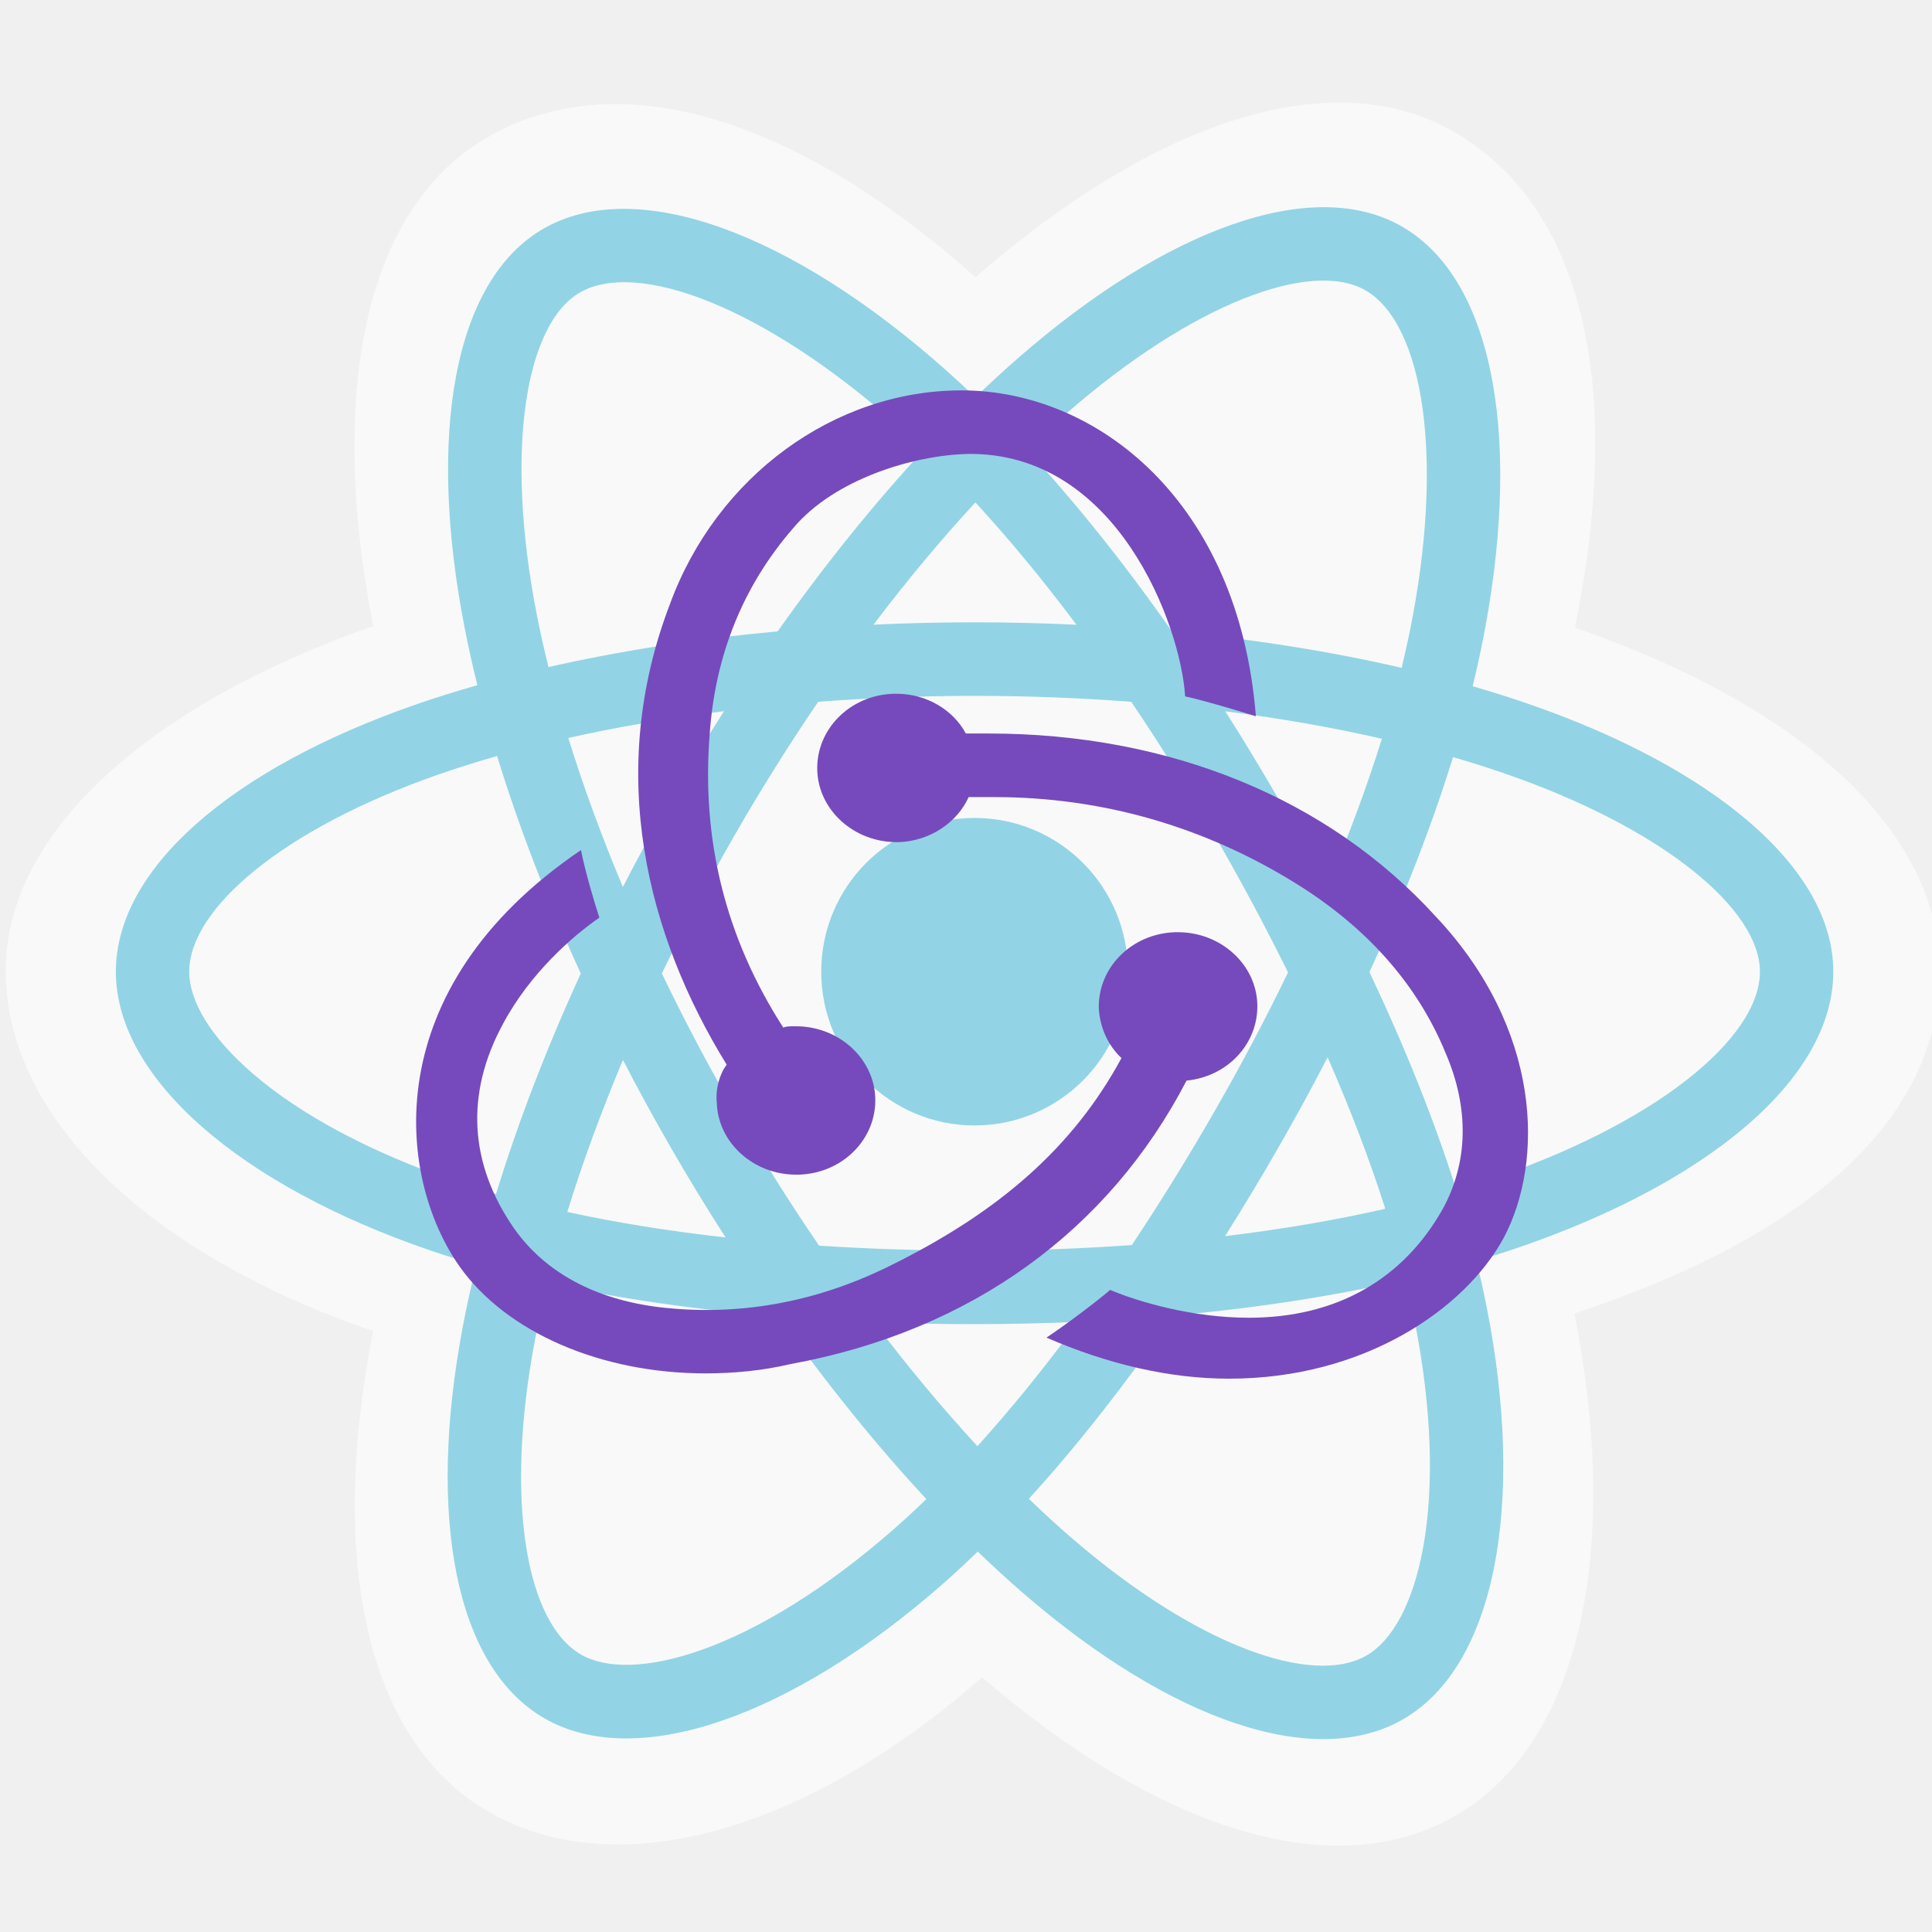
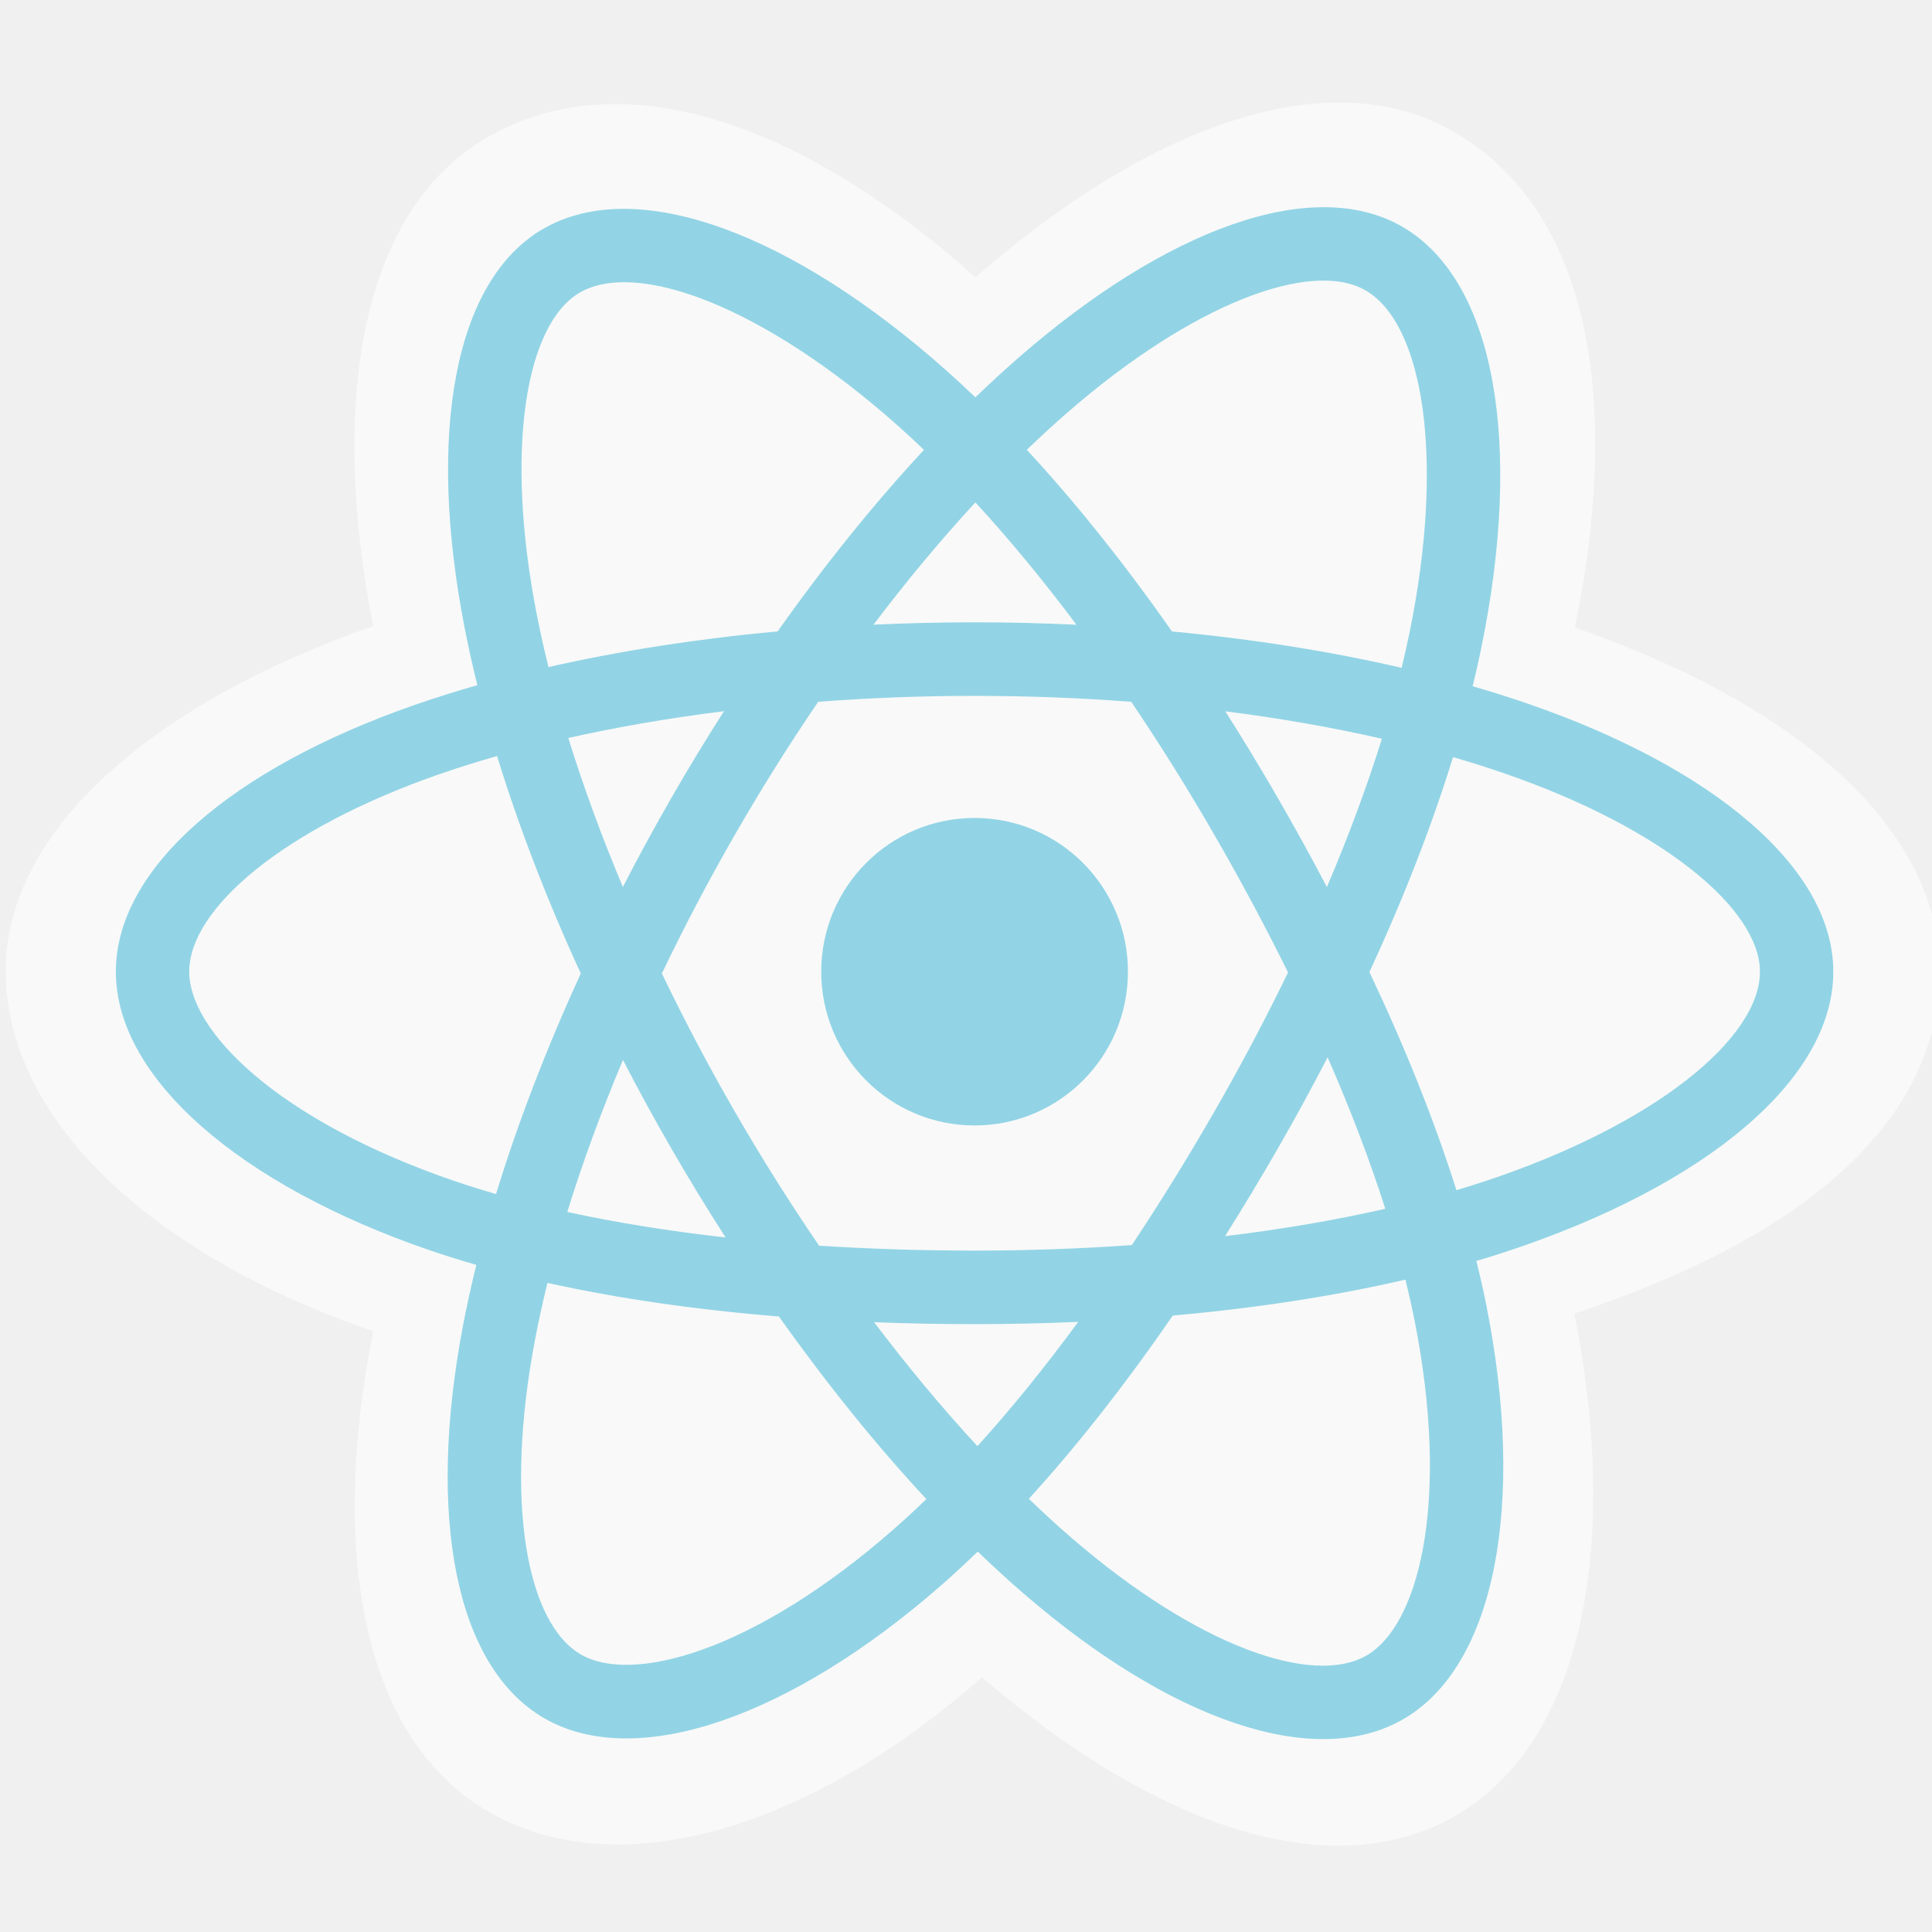
<svg xmlns="http://www.w3.org/2000/svg" width="140" height="140" viewBox="0 0 140 140">
-   <g fill="none">
-     <g opacity=".6" transform="translate(0 7)">
-       <path fill="#FFFFFF" d="M0.415,63.362 C0.415,73.972 10.75,83.876 27.042,89.459 C23.788,105.879 26.459,119.114 35.378,124.271 C44.546,129.572 58.204,125.903 71.168,114.542 C83.805,125.444 96.576,129.734 105.487,124.563 C114.647,119.247 117.432,105.115 114.089,88.182 C131.058,82.557 140.551,74.112 140.551,63.362 C140.551,52.998 130.198,44.033 114.125,38.485 C117.724,20.853 114.674,7.939 105.385,2.569 C96.43,-2.608 83.511,1.904 70.688,13.091 C57.348,1.218 44.557,-2.407 35.278,2.977 C26.331,8.169 23.778,21.645 27.042,38.369 C11.299,43.871 0.415,53.04 0.415,63.362 Z" />
-       <path fill="#53C1DE" d="M110.721,43.994 C109.396,43.538 108.06,43.116 106.714,42.728 C106.938,41.819 107.144,40.906 107.333,39.989 C110.366,25.23 108.383,13.341 101.612,9.427 C95.12,5.674 84.502,9.587 73.778,18.943 C72.722,19.867 71.688,20.817 70.68,21.794 C70.004,21.145 69.317,20.508 68.617,19.884 C57.379,9.88 46.114,5.665 39.349,9.59 C32.863,13.354 30.942,24.532 33.673,38.519 C33.944,39.904 34.251,41.282 34.592,42.651 C32.998,43.105 31.459,43.589 29.986,44.103 C16.81,48.708 8.396,55.926 8.396,63.413 C8.396,71.145 17.428,78.901 31.153,83.604 C32.266,83.983 33.388,84.335 34.518,84.658 C34.151,86.134 33.825,87.619 33.54,89.113 C30.937,102.856 32.97,113.769 39.439,117.51 C46.121,121.372 57.335,117.402 68.254,107.833 C69.118,107.076 69.984,106.274 70.851,105.433 C71.944,106.49 73.066,107.516 74.216,108.51 C84.793,117.635 95.239,121.32 101.702,117.569 C108.378,113.695 110.547,101.972 107.73,87.708 C107.515,86.619 107.265,85.506 106.984,84.373 C107.771,84.14 108.544,83.9 109.298,83.649 C123.566,78.91 132.848,71.249 132.848,63.413 C132.848,55.899 124.162,48.633 110.721,43.994 Z" />
-       <path fill="#FFFFFF" d="M107.626,78.59 C106.946,78.816 106.247,79.034 105.536,79.245 C103.961,74.246 101.834,68.931 99.234,63.439 C101.716,58.078 103.759,52.83 105.291,47.864 C106.564,48.233 107.799,48.623 108.99,49.034 C120.507,53.008 127.532,58.885 127.532,63.413 C127.532,68.236 119.945,74.498 107.627,78.59 L107.626,78.59 Z M102.515,88.744 C103.76,95.051 103.938,100.753 103.113,105.211 C102.372,109.216 100.881,111.886 99.038,112.956 C95.116,115.232 86.728,112.274 77.683,104.47 C76.646,103.576 75.601,102.62 74.554,101.61 C78.061,97.765 81.565,93.294 84.986,88.33 C91.002,87.795 96.686,86.92 101.841,85.726 C102.094,86.753 102.32,87.759 102.515,88.744 L102.515,88.744 Z M50.824,112.563 C46.992,113.92 43.94,113.958 42.096,112.892 C38.17,110.623 36.538,101.86 38.764,90.106 C39.029,88.718 39.332,87.336 39.673,85.964 C44.77,87.094 50.413,87.908 56.444,88.398 C59.887,93.256 63.493,97.72 67.127,101.63 C66.355,102.379 65.564,103.109 64.756,103.819 C59.927,108.051 55.089,111.053 50.824,112.563 L50.824,112.563 Z M32.872,78.56 C26.804,76.481 21.792,73.778 18.357,70.83 C15.27,68.179 13.712,65.548 13.712,63.413 C13.712,58.87 20.468,53.075 31.737,49.136 C33.151,48.644 34.579,48.194 36.02,47.785 C37.578,52.863 39.62,58.173 42.086,63.543 C39.589,68.992 37.516,74.386 35.945,79.524 C34.913,79.228 33.888,78.907 32.872,78.56 L32.872,78.56 Z M38.89,37.495 C36.551,25.511 38.104,16.471 42.013,14.203 C46.177,11.787 55.383,15.232 65.087,23.87 C65.707,24.422 66.33,25 66.954,25.598 C63.339,29.491 59.766,33.922 56.353,38.751 C50.499,39.295 44.896,40.168 39.745,41.339 C39.428,40.064 39.143,38.783 38.89,37.494 L38.89,37.495 Z M92.573,50.784 C91.356,48.677 90.095,46.597 88.789,44.544 C92.76,45.047 96.564,45.715 100.136,46.533 C99.064,49.979 97.727,53.582 96.153,57.276 C95.003,55.089 93.809,52.924 92.573,50.784 L92.573,50.784 Z M70.681,29.407 C73.133,32.07 75.589,35.044 78.005,38.271 C73.105,38.038 68.196,38.037 63.296,38.267 C65.714,35.071 68.191,32.101 70.681,29.407 L70.681,29.407 Z M48.649,50.82 C47.428,52.943 46.257,55.095 45.136,57.273 C43.588,53.591 42.263,49.972 41.181,46.476 C44.732,45.68 48.519,45.029 52.464,44.534 C51.143,46.6 49.871,48.695 48.649,50.82 L48.649,50.82 Z M52.578,82.671 C48.502,82.215 44.658,81.597 41.108,80.823 C42.207,77.266 43.561,73.568 45.142,69.808 C46.267,71.987 47.444,74.14 48.67,76.264 C49.922,78.431 51.225,80.567 52.578,82.671 L52.578,82.671 Z M70.828,97.795 C68.308,95.069 65.795,92.054 63.34,88.811 C65.723,88.905 68.153,88.952 70.622,88.952 C73.159,88.952 75.666,88.896 78.134,88.785 C75.711,92.087 73.264,95.106 70.828,97.795 Z M96.204,69.616 C97.867,73.418 99.27,77.095 100.383,80.592 C96.774,81.417 92.879,82.082 88.774,82.576 C90.089,80.485 91.363,78.369 92.595,76.227 C93.846,74.051 95.05,71.847 96.204,69.616 L96.204,69.616 Z M87.989,73.564 C86.104,76.848 84.113,80.069 82.018,83.222 C78.326,83.486 74.51,83.623 70.622,83.623 C66.749,83.623 62.982,83.502 59.354,83.266 C57.205,80.12 55.177,76.894 53.272,73.594 C51.375,70.311 49.604,66.958 47.962,63.541 C49.6,60.123 51.366,56.768 53.256,53.482 L53.256,53.484 C55.145,50.198 57.158,46.985 59.29,43.853 C62.991,43.572 66.786,43.425 70.622,43.425 C74.476,43.425 78.275,43.573 81.976,43.856 C84.086,46.984 86.086,50.185 87.972,53.454 C89.868,56.732 91.657,60.071 93.337,63.465 C91.675,66.894 89.891,70.263 87.99,73.564 L87.989,73.564 Z M98.957,14.045 C103.124,16.454 104.745,26.171 102.126,38.913 C101.955,39.743 101.768,40.57 101.567,41.394 C96.404,40.199 90.797,39.31 84.927,38.758 C81.507,33.876 77.964,29.437 74.407,25.595 C75.339,24.695 76.293,23.817 77.269,22.964 C86.457,14.947 95.044,11.782 98.957,14.045 L98.957,14.045 Z" />
-       <path fill="#53C1DE" d="M70.622,52.272 C76.76,52.272 81.735,57.26 81.735,63.413 C81.735,69.566 76.76,74.555 70.622,74.555 C64.484,74.555 59.509,69.566 59.509,63.413 C59.509,57.26 64.484,52.272 70.622,52.272" />
-     </g>
-     <g fill="#764ABC" transform="translate(30 28)">
-       <path d="M55.982,50.304 C58.956,50.016 61.211,47.616 61.109,44.736 C61.006,41.856 58.443,39.552 55.367,39.552 L55.162,39.552 C51.984,39.648 49.523,42.144 49.625,45.12 C49.728,46.56 50.343,47.808 51.266,48.672 C47.78,55.104 42.448,59.808 34.451,63.744 C29.016,66.432 23.377,67.392 17.738,66.72 C13.124,66.144 9.535,64.224 7.28,61.056 C3.999,56.352 3.691,51.264 6.459,46.176 C8.408,42.528 11.484,39.84 13.432,38.496 C13.022,37.248 12.406,35.136 12.099,33.6 C-2.768,43.68 -1.23,57.312 3.281,63.744 C6.665,68.544 13.534,71.52 21.122,71.52 C23.172,71.52 25.223,71.328 27.273,70.848 C40.397,68.448 50.343,61.152 55.982,50.304 L55.982,50.304 Z" />
-       <path d="M74.028,38.4 C66.235,29.856 54.752,25.152 41.628,25.152 L39.987,25.152 C39.065,23.424 37.116,22.272 34.963,22.272 L34.758,22.272 C31.58,22.368 29.119,24.864 29.222,27.84 C29.324,30.72 31.887,33.024 34.963,33.024 L35.168,33.024 C37.424,32.928 39.372,31.584 40.192,29.76 L42.038,29.76 C49.83,29.76 57.213,31.872 63.877,36 C69.004,39.168 72.695,43.296 74.746,48.288 C76.489,52.32 76.386,56.256 74.541,59.616 C71.67,64.704 66.851,67.488 60.494,67.488 C56.392,67.488 52.496,66.336 50.446,65.472 C49.318,66.432 47.267,67.968 45.832,68.928 C50.241,70.848 54.752,71.904 59.058,71.904 C68.901,71.904 76.181,66.816 78.949,61.728 C81.923,56.16 81.718,46.56 74.028,38.4 Z" />
-       <path d="M21.942,51.936 C22.044,54.816 24.608,57.12 27.684,57.12 L27.889,57.12 C31.067,57.024 33.528,54.528 33.425,51.552 C33.323,48.672 30.759,46.368 27.684,46.368 L27.478,46.368 C27.273,46.368 26.966,46.368 26.761,46.464 C22.557,39.936 20.814,32.832 21.429,25.152 C21.839,19.392 23.89,14.4 27.478,10.272 C30.452,6.72 36.194,4.992 40.09,4.896 C50.958,4.704 55.572,17.376 55.88,22.464 C57.213,22.752 59.468,23.424 61.006,23.904 C59.776,8.352 49.523,0.288 39.68,0.288 C30.452,0.288 21.942,6.528 18.558,15.744 C13.842,28.032 16.918,39.84 22.659,49.152 C22.147,49.824 21.839,50.88 21.942,51.936 L21.942,51.936 Z" />
-     </g>
+   <g fill="none" transform="translate(0 7)" opacity=".6">
+     <path fill="#FFFFFF" d="M0.415,63.362 C0.415,73.972 10.75,83.876 27.042,89.459 C23.788,105.879 26.459,119.114 35.378,124.271 C44.546,129.572 58.204,125.903 71.168,114.542 C83.805,125.444 96.576,129.734 105.487,124.563 C114.647,119.247 117.432,105.115 114.089,88.182 C131.058,82.557 140.551,74.112 140.551,63.362 C140.551,52.998 130.198,44.033 114.125,38.485 C117.724,20.853 114.674,7.939 105.385,2.569 C96.43,-2.608 83.511,1.904 70.688,13.091 C57.348,1.218 44.557,-2.407 35.278,2.977 C26.331,8.169 23.778,21.645 27.042,38.369 C11.299,43.871 0.415,53.04 0.415,63.362 Z" />
+     <path fill="#53C1DE" d="M110.721,43.994 C109.396,43.538 108.06,43.116 106.714,42.728 C106.938,41.819 107.144,40.906 107.333,39.989 C110.366,25.23 108.383,13.341 101.612,9.427 C95.12,5.674 84.502,9.587 73.778,18.943 C72.722,19.867 71.688,20.817 70.68,21.794 C70.004,21.145 69.317,20.508 68.617,19.884 C57.379,9.88 46.114,5.665 39.349,9.59 C32.863,13.354 30.942,24.532 33.673,38.519 C33.944,39.904 34.251,41.282 34.592,42.651 C32.998,43.105 31.459,43.589 29.986,44.103 C16.81,48.708 8.396,55.926 8.396,63.413 C8.396,71.145 17.428,78.901 31.153,83.604 C32.266,83.983 33.388,84.335 34.518,84.658 C34.151,86.134 33.825,87.619 33.54,89.113 C30.937,102.856 32.97,113.769 39.439,117.51 C46.121,121.372 57.335,117.402 68.254,107.833 C69.118,107.076 69.984,106.274 70.851,105.433 C71.944,106.49 73.066,107.516 74.216,108.51 C84.793,117.635 95.239,121.32 101.702,117.569 C108.378,113.695 110.547,101.972 107.73,87.708 C107.515,86.619 107.265,85.506 106.984,84.373 C107.771,84.14 108.544,83.9 109.298,83.649 C123.566,78.91 132.848,71.249 132.848,63.413 C132.848,55.899 124.162,48.633 110.721,43.994 Z" />
+     <path fill="#FFFFFF" d="M107.626,78.59 C106.946,78.816 106.247,79.034 105.536,79.245 C103.961,74.246 101.834,68.931 99.234,63.439 C101.716,58.078 103.759,52.83 105.291,47.864 C106.564,48.233 107.799,48.623 108.99,49.034 C120.507,53.008 127.532,58.885 127.532,63.413 C127.532,68.236 119.945,74.498 107.627,78.59 L107.626,78.59 Z M102.515,88.744 C103.76,95.051 103.938,100.753 103.113,105.211 C102.372,109.216 100.881,111.886 99.038,112.956 C95.116,115.232 86.728,112.274 77.683,104.47 C76.646,103.576 75.601,102.62 74.554,101.61 C78.061,97.765 81.565,93.294 84.986,88.33 C91.002,87.795 96.686,86.92 101.841,85.726 C102.094,86.753 102.32,87.759 102.515,88.744 L102.515,88.744 Z M50.824,112.563 C46.992,113.92 43.94,113.958 42.096,112.892 C38.17,110.623 36.538,101.86 38.764,90.106 C39.029,88.718 39.332,87.336 39.673,85.964 C44.77,87.094 50.413,87.908 56.444,88.398 C59.887,93.256 63.493,97.72 67.127,101.63 C66.355,102.379 65.564,103.109 64.756,103.819 C59.927,108.051 55.089,111.053 50.824,112.563 L50.824,112.563 Z M32.872,78.56 C26.804,76.481 21.792,73.778 18.357,70.83 C15.27,68.179 13.712,65.548 13.712,63.413 C13.712,58.87 20.468,53.075 31.737,49.136 C33.151,48.644 34.579,48.194 36.02,47.785 C37.578,52.863 39.62,58.173 42.086,63.543 C39.589,68.992 37.516,74.386 35.945,79.524 C34.913,79.228 33.888,78.907 32.872,78.56 L32.872,78.56 Z M38.89,37.495 C36.551,25.511 38.104,16.471 42.013,14.203 C46.177,11.787 55.383,15.232 65.087,23.87 C65.707,24.422 66.33,25 66.954,25.598 C63.339,29.491 59.766,33.922 56.353,38.751 C50.499,39.295 44.896,40.168 39.745,41.339 C39.428,40.064 39.143,38.783 38.89,37.494 L38.89,37.495 Z M92.573,50.784 C91.356,48.677 90.095,46.597 88.789,44.544 C92.76,45.047 96.564,45.715 100.136,46.533 C99.064,49.979 97.727,53.582 96.153,57.276 C95.003,55.089 93.809,52.924 92.573,50.784 L92.573,50.784 Z M70.681,29.407 C73.133,32.07 75.589,35.044 78.005,38.271 C73.105,38.038 68.196,38.037 63.296,38.267 C65.714,35.071 68.191,32.101 70.681,29.407 L70.681,29.407 Z M48.649,50.82 C47.428,52.943 46.257,55.095 45.136,57.273 C43.588,53.591 42.263,49.972 41.181,46.476 C44.732,45.68 48.519,45.029 52.464,44.534 C51.143,46.6 49.871,48.695 48.649,50.82 L48.649,50.82 Z M52.578,82.671 C48.502,82.215 44.658,81.597 41.108,80.823 C42.207,77.266 43.561,73.568 45.142,69.808 C46.267,71.987 47.444,74.14 48.67,76.264 C49.922,78.431 51.225,80.567 52.578,82.671 L52.578,82.671 Z M70.828,97.795 C68.308,95.069 65.795,92.054 63.34,88.811 C65.723,88.905 68.153,88.952 70.622,88.952 C73.159,88.952 75.666,88.896 78.134,88.785 C75.711,92.087 73.264,95.106 70.828,97.795 Z M96.204,69.616 C97.867,73.418 99.27,77.095 100.383,80.592 C96.774,81.417 92.879,82.082 88.774,82.576 C90.089,80.485 91.363,78.369 92.595,76.227 C93.846,74.051 95.05,71.847 96.204,69.616 L96.204,69.616 Z M87.989,73.564 C86.104,76.848 84.113,80.069 82.018,83.222 C78.326,83.486 74.51,83.623 70.622,83.623 C66.749,83.623 62.982,83.502 59.354,83.266 C57.205,80.12 55.177,76.894 53.272,73.594 C51.375,70.311 49.604,66.958 47.962,63.541 C49.6,60.123 51.366,56.768 53.256,53.482 L53.256,53.484 C55.145,50.198 57.158,46.985 59.29,43.853 C62.991,43.572 66.786,43.425 70.622,43.425 C74.476,43.425 78.275,43.573 81.976,43.856 C84.086,46.984 86.086,50.185 87.972,53.454 C89.868,56.732 91.657,60.071 93.337,63.465 C91.675,66.894 89.891,70.263 87.99,73.564 L87.989,73.564 Z M98.957,14.045 C103.124,16.454 104.745,26.171 102.126,38.913 C101.955,39.743 101.768,40.57 101.567,41.394 C96.404,40.199 90.797,39.31 84.927,38.758 C81.507,33.876 77.964,29.437 74.407,25.595 C75.339,24.695 76.293,23.817 77.269,22.964 C86.457,14.947 95.044,11.782 98.957,14.045 L98.957,14.045 Z" />
+     <path fill="#53C1DE" d="M70.622,52.272 C76.76,52.272 81.735,57.26 81.735,63.413 C81.735,69.566 76.76,74.555 70.622,74.555 C64.484,74.555 59.509,69.566 59.509,63.413 C59.509,57.26 64.484,52.272 70.622,52.272" />
  </g>
</svg>
